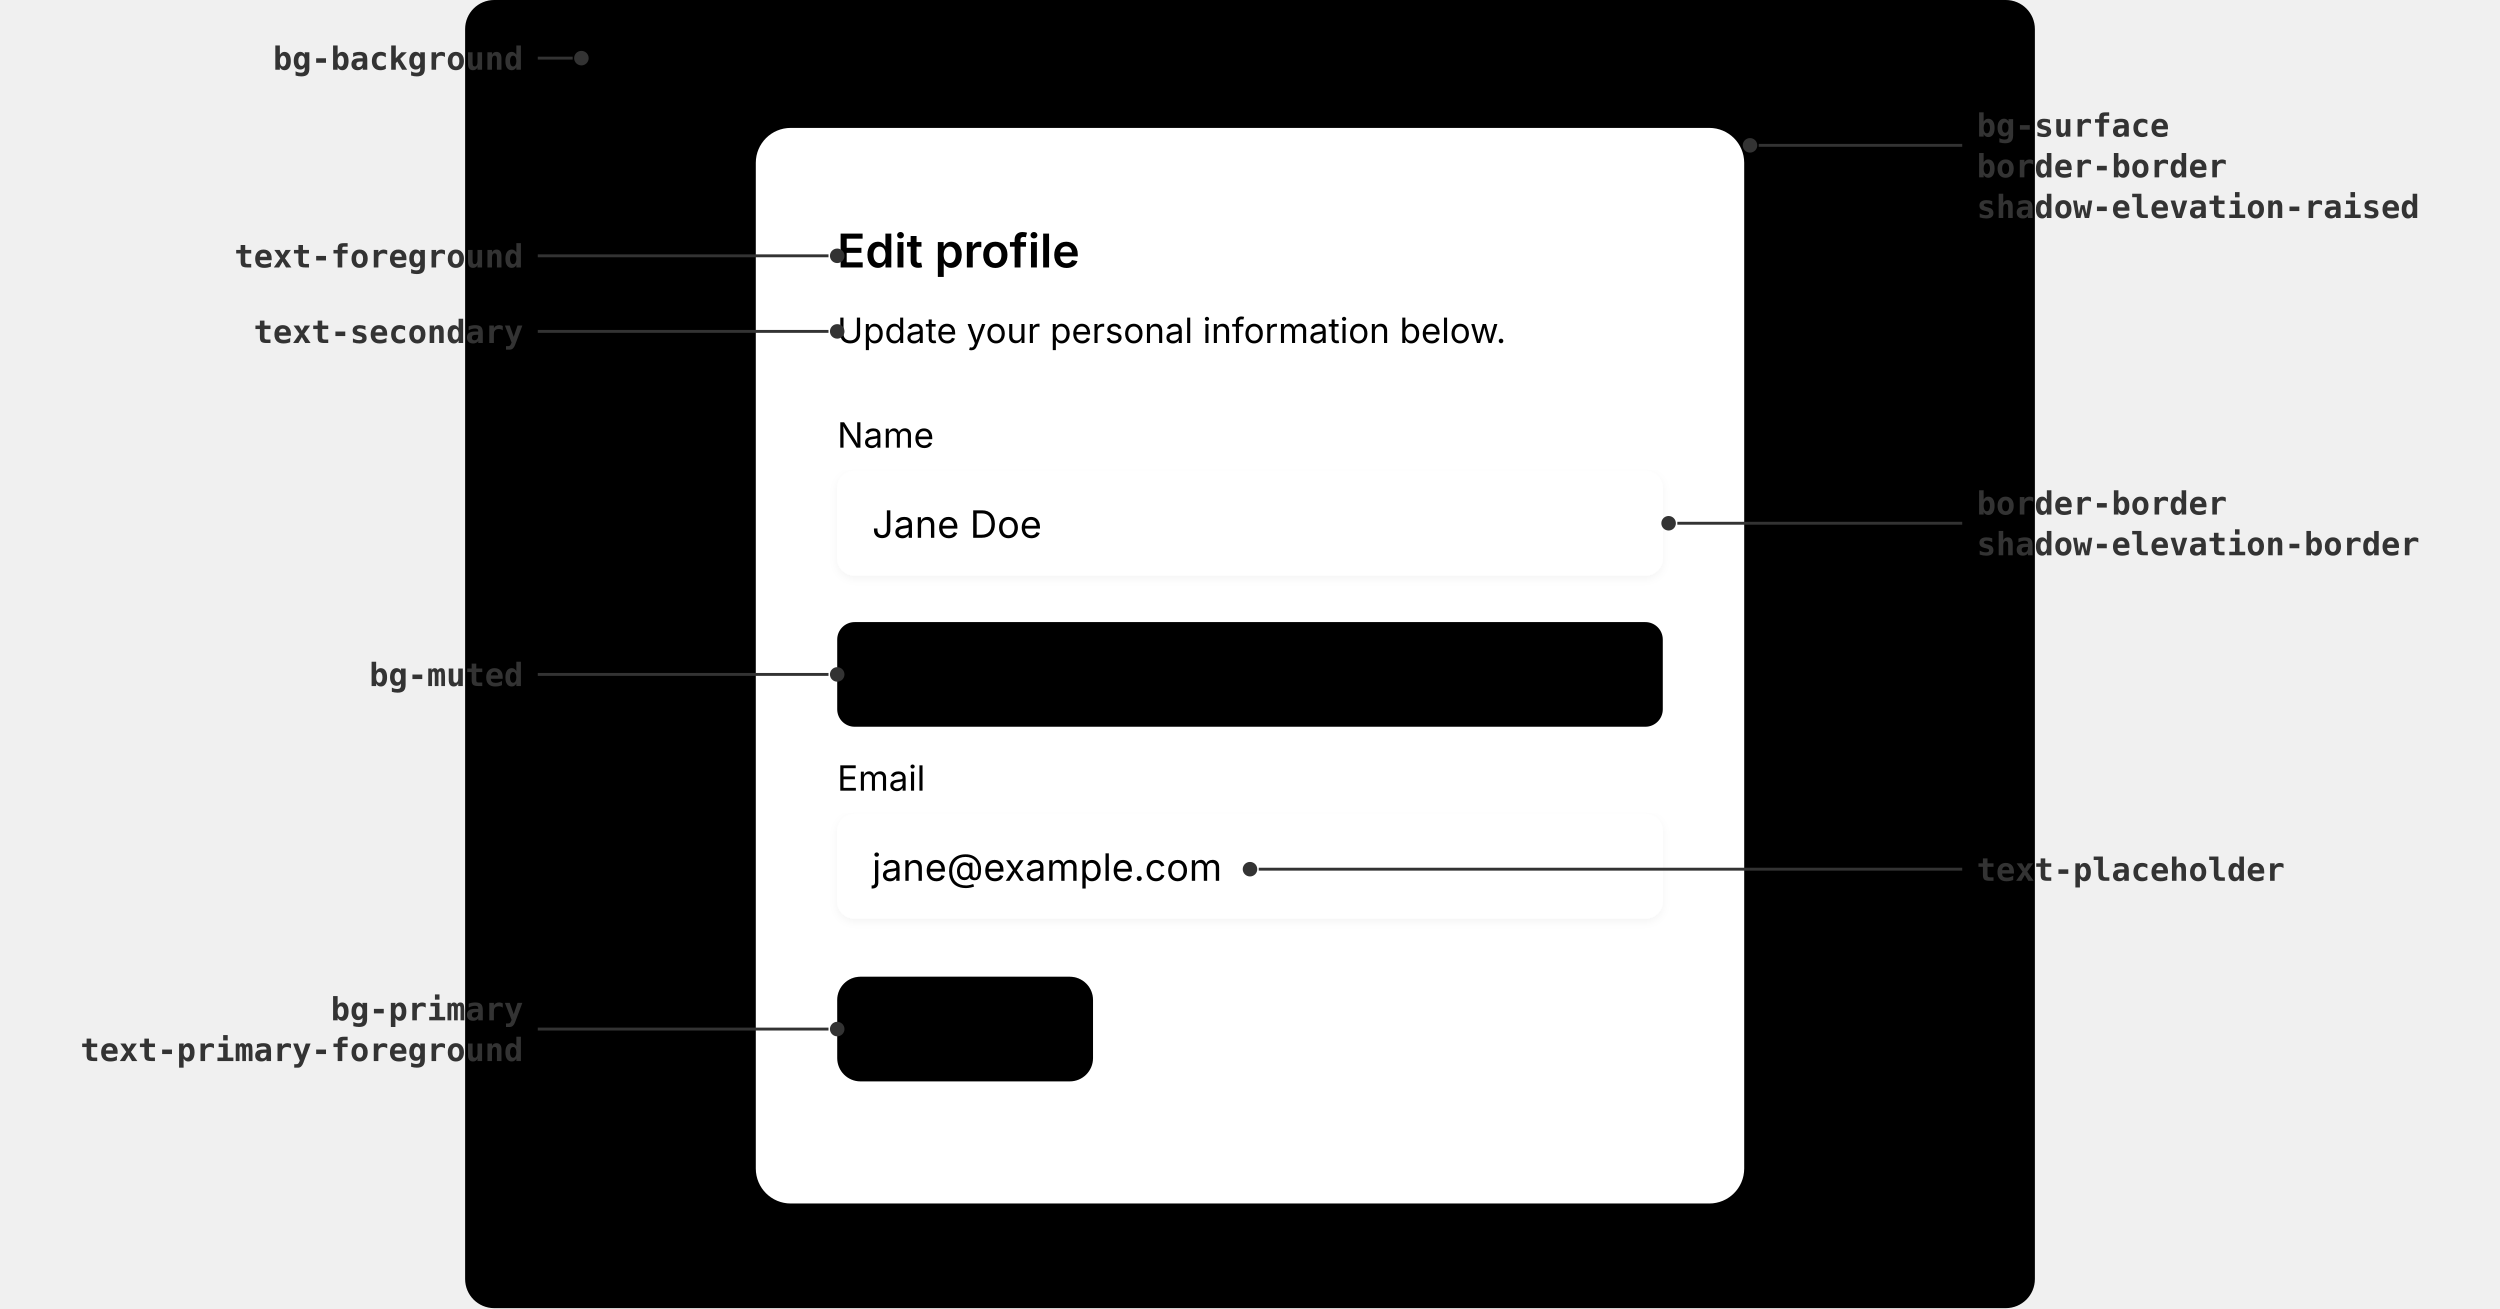
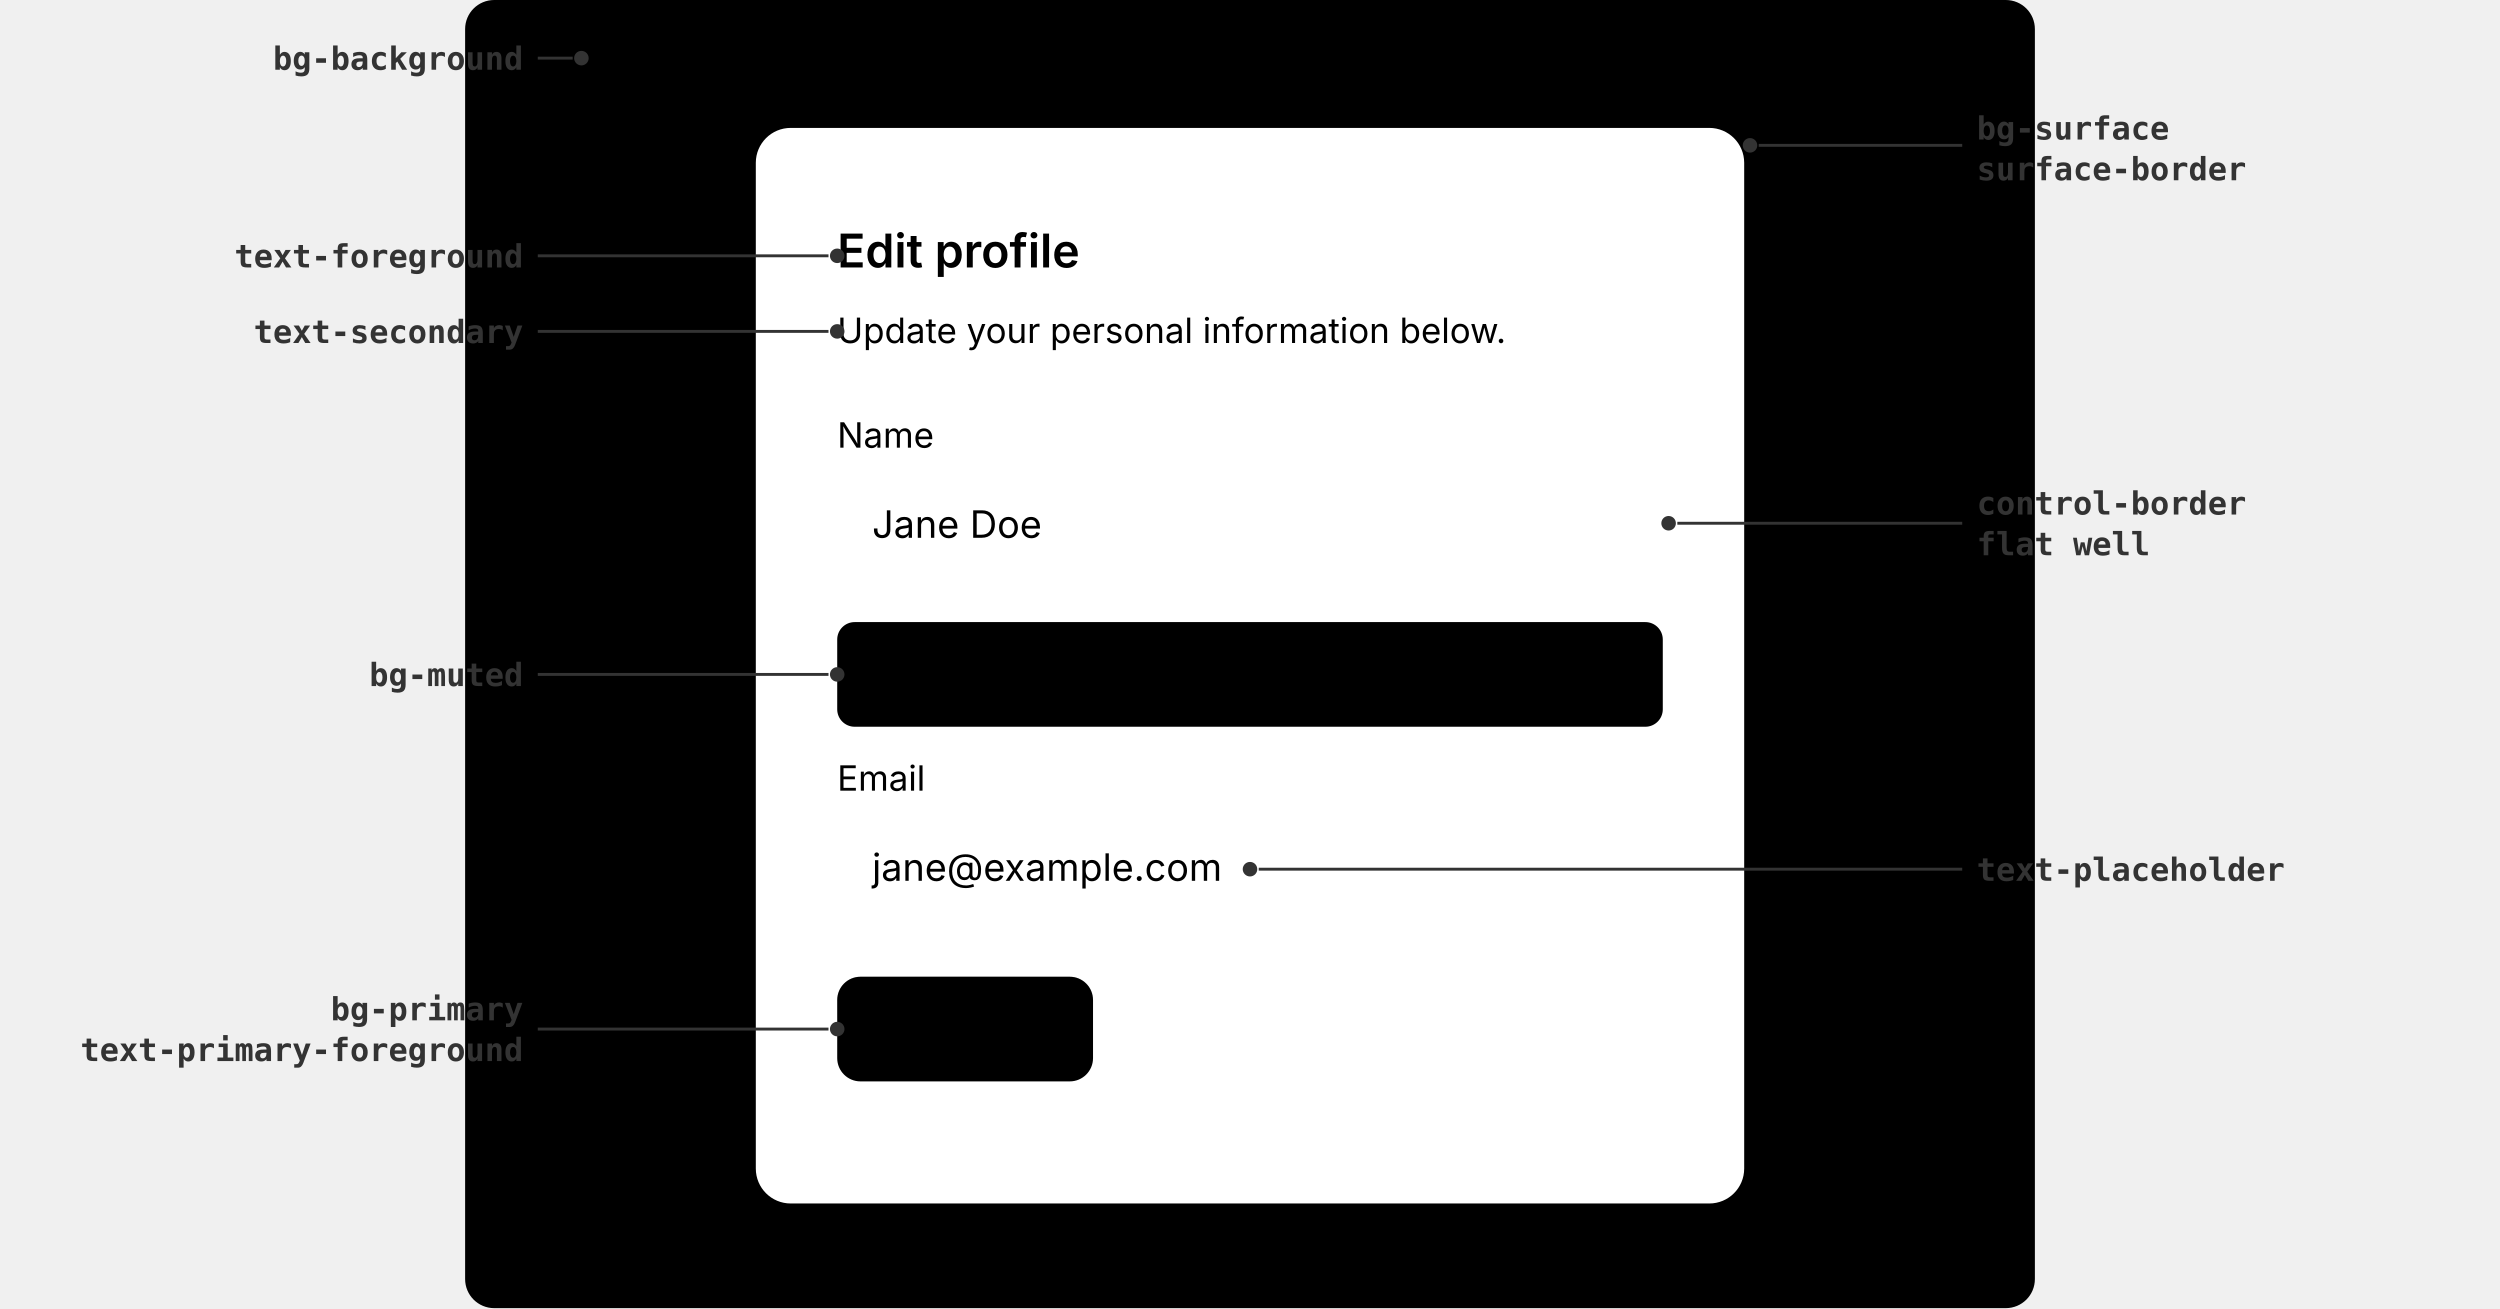
<svg xmlns="http://www.w3.org/2000/svg" viewBox="0 0 860 450" font-family="ui-monospace, SFMono-Regular, Menlo, Monaco, Consolas, monospace">
  <style>
    .label { fill: #333; }
    .label-line { stroke: #333; }
    @media (prefers-color-scheme: dark) {
      .label { fill: #999; }
      .label-line { stroke: #999; }
    }
  </style>
  <defs>
-     <filter id="raised" x="-4%" y="-4%" width="108%" height="116%">
-       <feDropShadow dx="0" dy="1" stdDeviation="3" flood-color="#000" flood-opacity="0.07" />
-       <feDropShadow dx="0" dy="4" stdDeviation="6" flood-color="#000" flood-opacity="0.05" />
-     </filter>
-     <filter id="input-shadow" x="-2%" y="-4%" width="104%" height="116%">
-       <feDropShadow dx="0" dy="1" stdDeviation="1.5" flood-color="#000" flood-opacity="0.05" />
-     </filter>
    <linearGradient id="btn-bg" x1="0" y1="0" x2="0" y2="1">
      <stop offset="0%" stop-color="oklch(0.22 0.008 54)" />
      <stop offset="100%" stop-color="oklch(0.15 0.008 54)" />
    </linearGradient>
    <radialGradient id="btn-highlight" cx="50%" cy="-15%" r="80%" fx="50%" fy="-15%">
      <stop offset="0%" stop-color="oklch(0.45 0.006 54)" stop-opacity="0.5" />
      <stop offset="100%" stop-color="oklch(0.15 0.008 54)" stop-opacity="0" />
    </radialGradient>
  </defs>
  <rect x="160" y="0" width="540" height="450" rx="10" fill="oklch(0.965 0.003 54)" />
-   <rect x="260" y="44" width="340" height="370" rx="12" fill="#fff" stroke="oklch(0.86 0.005 54)" stroke-width="1" filter="url(#raised)" />
+   <rect x="260" y="44" width="340" height="370" rx="12" fill="#fff" stroke="oklch(0.15 0.008 54 / 0.13)" stroke-width="1" />
  <text x="288" y="92" font-size="16" font-weight="600" font-family="system-ui, -apple-system, sans-serif" fill="oklch(0.22 0.008 54)">Edit profile</text>
  <text x="288" y="118" font-size="12" font-family="system-ui, -apple-system, sans-serif" fill="oklch(0.52 0.008 54)">Update your personal information below.</text>
  <text x="288" y="154" font-size="12" font-family="system-ui, -apple-system, sans-serif" fill="oklch(0.22 0.008 54)">Name</text>
-   <rect x="288" y="162" width="284" height="36" rx="6" fill="#fff" stroke="oklch(0.86 0.005 54)" stroke-width="1" filter="url(#input-shadow)" />
+   <rect x="288" y="162" width="284" height="36" rx="6" fill="#fff" stroke="oklch(0.15 0.008 54 / 0.26)" stroke-width="1" />
  <text x="300" y="185" font-size="13" font-family="system-ui, -apple-system, sans-serif" fill="oklch(0.22 0.008 54)">Jane Doe</text>
  <rect x="288" y="214" width="284" height="36" rx="6" fill="oklch(0.985 0.002 54)" />
  <text x="300" y="237" font-size="12" font-family="system-ui, -apple-system, sans-serif" fill="oklch(0.22 0.008 54)">Account created on March 12, 2026</text>
  <text x="288" y="272" font-size="12" font-family="system-ui, -apple-system, sans-serif" fill="oklch(0.22 0.008 54)">Email</text>
-   <rect x="288" y="280" width="284" height="36" rx="6" fill="#fff" stroke="oklch(0.86 0.005 54)" stroke-width="1" filter="url(#input-shadow)" />
+   <rect x="288" y="280" width="284" height="36" rx="6" fill="#fff" stroke="oklch(0.15 0.008 54 / 0.26)" stroke-width="1" />
  <text x="300" y="303" font-size="13" font-family="system-ui, -apple-system, sans-serif" fill="oklch(0.52 0.008 54)">jane@example.com</text>
  <rect x="288" y="336" width="88" height="36" rx="8" fill="url(#btn-bg)" />
  <rect x="288" y="336" width="88" height="36" rx="8" fill="url(#btn-highlight)" />
  <line x1="289" y1="337" x2="375" y2="337" stroke="oklch(0.45 0.006 54)" stroke-opacity="0.25" stroke-width="1" stroke-linecap="round" />
-   <text x="314" y="359" font-size="13" font-weight="500" font-family="system-ui, -apple-system, sans-serif" fill="oklch(0.965 0.003 54)">Save</text>
+   <text x="314" y="359" font-size="13" font-weight="500" font-family="system-ui, -apple-system, sans-serif" fill="oklch(0.985 0.002 54)">Save</text>
  <circle cx="200" cy="20" r="2.5" class="label" />
  <line x1="197" y1="20" x2="185" y2="20" class="label-line" stroke-width="1" />
  <text x="180" y="24" font-size="11" font-weight="600" class="label" text-anchor="end">bg-background</text>
  <circle cx="288" cy="88" r="2.5" class="label" />
  <line x1="285" y1="88" x2="185" y2="88" class="label-line" stroke-width="1" />
  <text x="180" y="92" font-size="11" font-weight="600" class="label" text-anchor="end">text-foreground</text>
  <circle cx="288" cy="114" r="2.5" class="label" />
  <line x1="285" y1="114" x2="185" y2="114" class="label-line" stroke-width="1" />
  <text x="180" y="118" font-size="11" font-weight="600" class="label" text-anchor="end">text-secondary</text>
  <circle cx="288" cy="232" r="2.5" class="label" />
  <line x1="285" y1="232" x2="185" y2="232" class="label-line" stroke-width="1" />
  <text x="180" y="236" font-size="11" font-weight="600" class="label" text-anchor="end">bg-muted</text>
  <circle cx="288" cy="354" r="2.5" class="label" />
  <line x1="285" y1="354" x2="185" y2="354" class="label-line" stroke-width="1" />
  <text x="180" y="351" font-size="11" font-weight="600" class="label" text-anchor="end">bg-primary</text>
  <text x="180" y="365" font-size="11" font-weight="600" class="label" text-anchor="end">text-primary-foreground</text>
  <circle cx="602" cy="50" r="2.5" class="label" />
  <line x1="605" y1="50" x2="675" y2="50" class="label-line" stroke-width="1" />
-   <text x="680" y="47" font-size="11" font-weight="600" class="label">bg-surface</text>
-   <text x="680" y="61" font-size="11" font-weight="600" class="label">border-border</text>
-   <text x="680" y="75" font-size="11" font-weight="600" class="label">shadow-elevation-raised</text>
+   <text x="680" y="48" font-size="11" font-weight="600" class="label">bg-surface</text>
+   <text x="680" y="62" font-size="11" font-weight="600" class="label">surface-border</text>
  <circle cx="574" cy="180" r="2.5" class="label" />
  <line x1="577" y1="180" x2="675" y2="180" class="label-line" stroke-width="1" />
-   <text x="680" y="177" font-size="11" font-weight="600" class="label">border-border</text>
-   <text x="680" y="191" font-size="11" font-weight="600" class="label">shadow-elevation-border</text>
+   <text x="680" y="177" font-size="11" font-weight="600" class="label">control-border</text>
+   <text x="680" y="191" font-size="11" font-weight="600" class="label">flat well</text>
  <circle cx="430" cy="299" r="2.5" class="label" />
  <line x1="433" y1="299" x2="675" y2="299" class="label-line" stroke-width="1" />
  <text x="680" y="303" font-size="11" font-weight="600" class="label">text-placeholder</text>
</svg>
